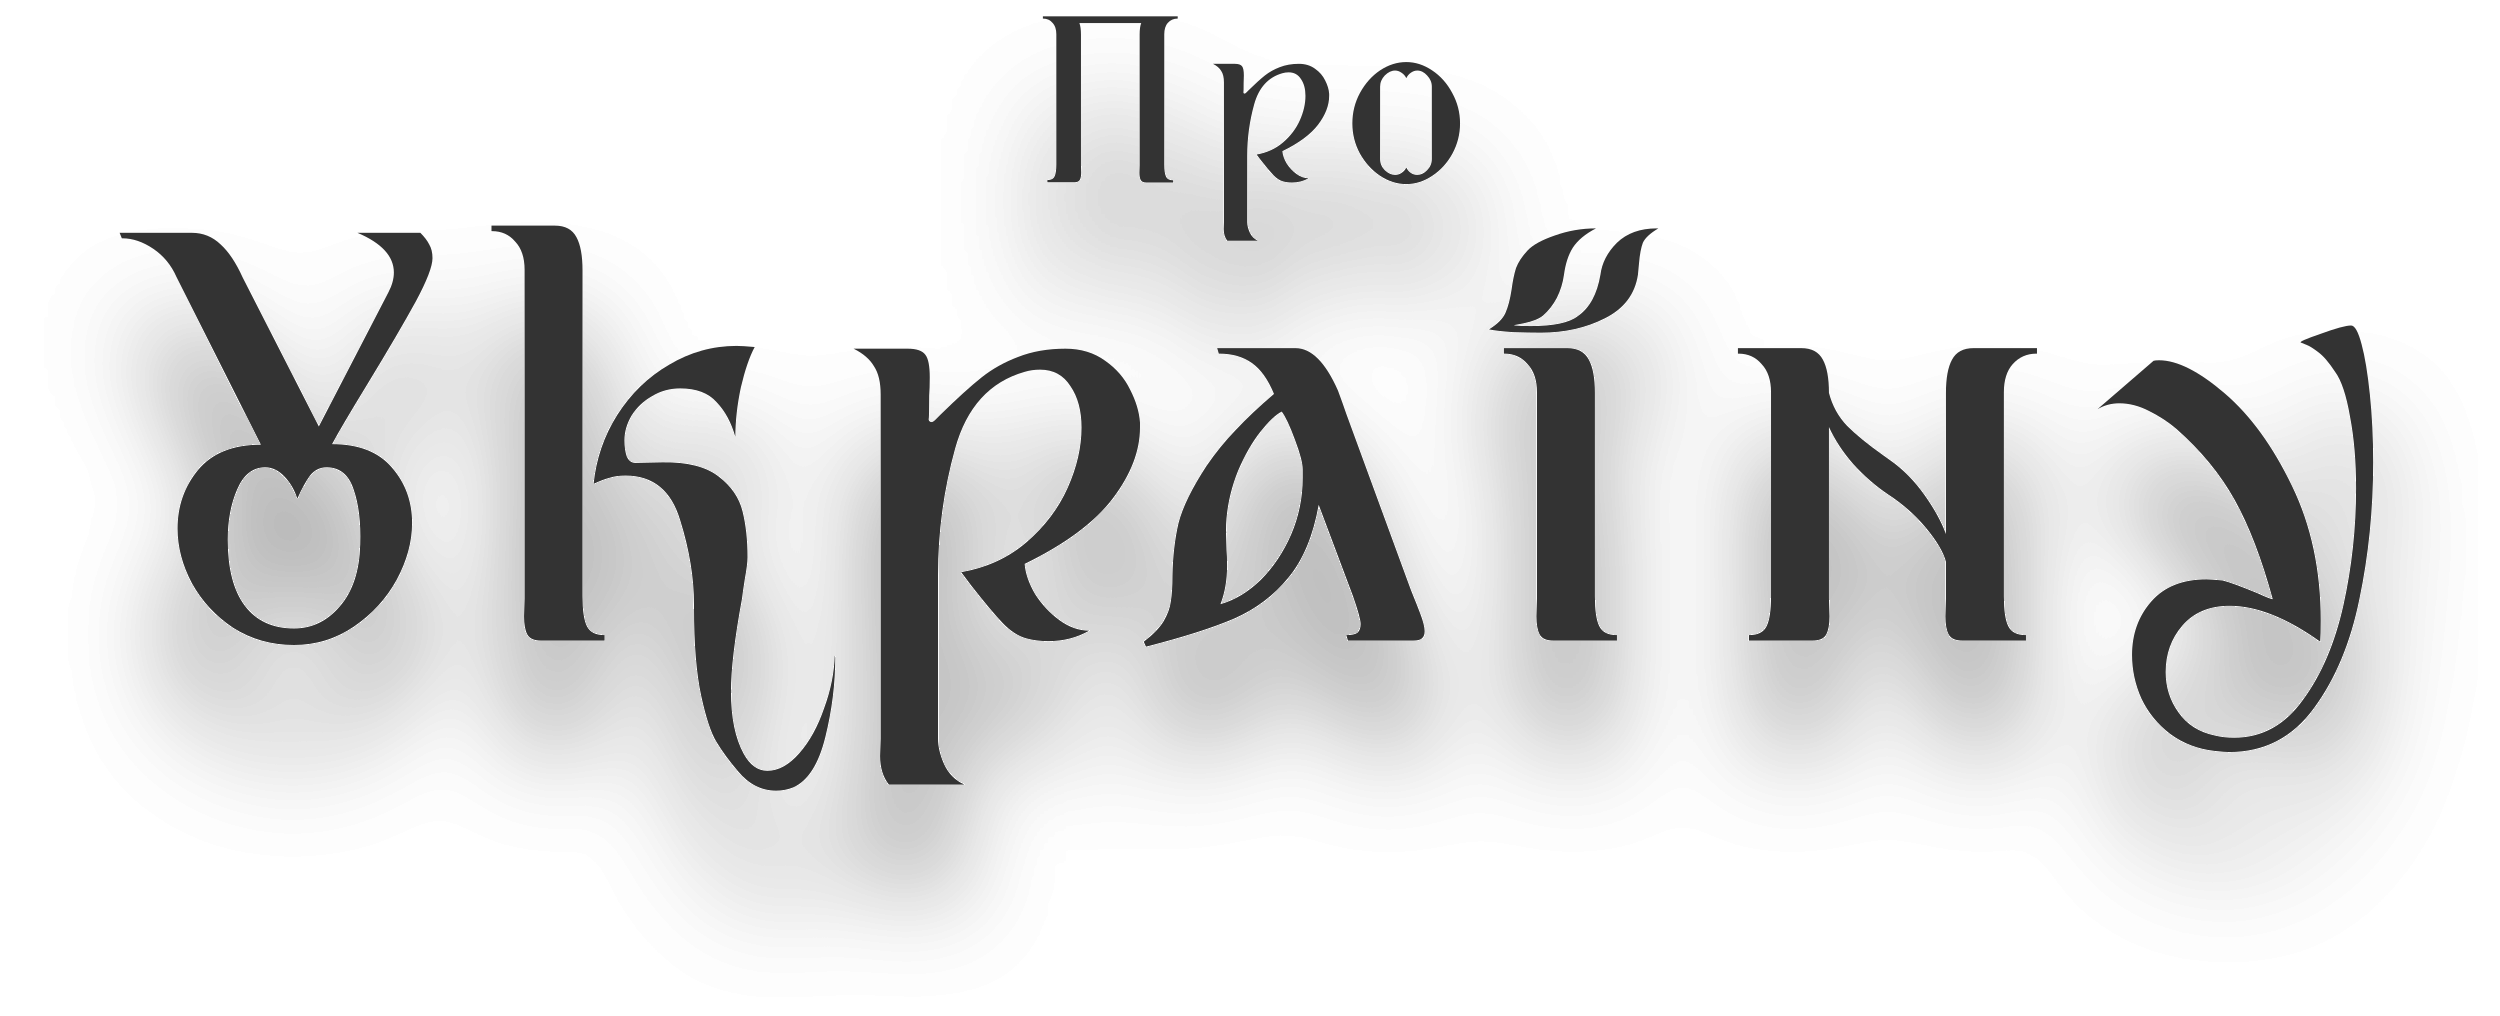
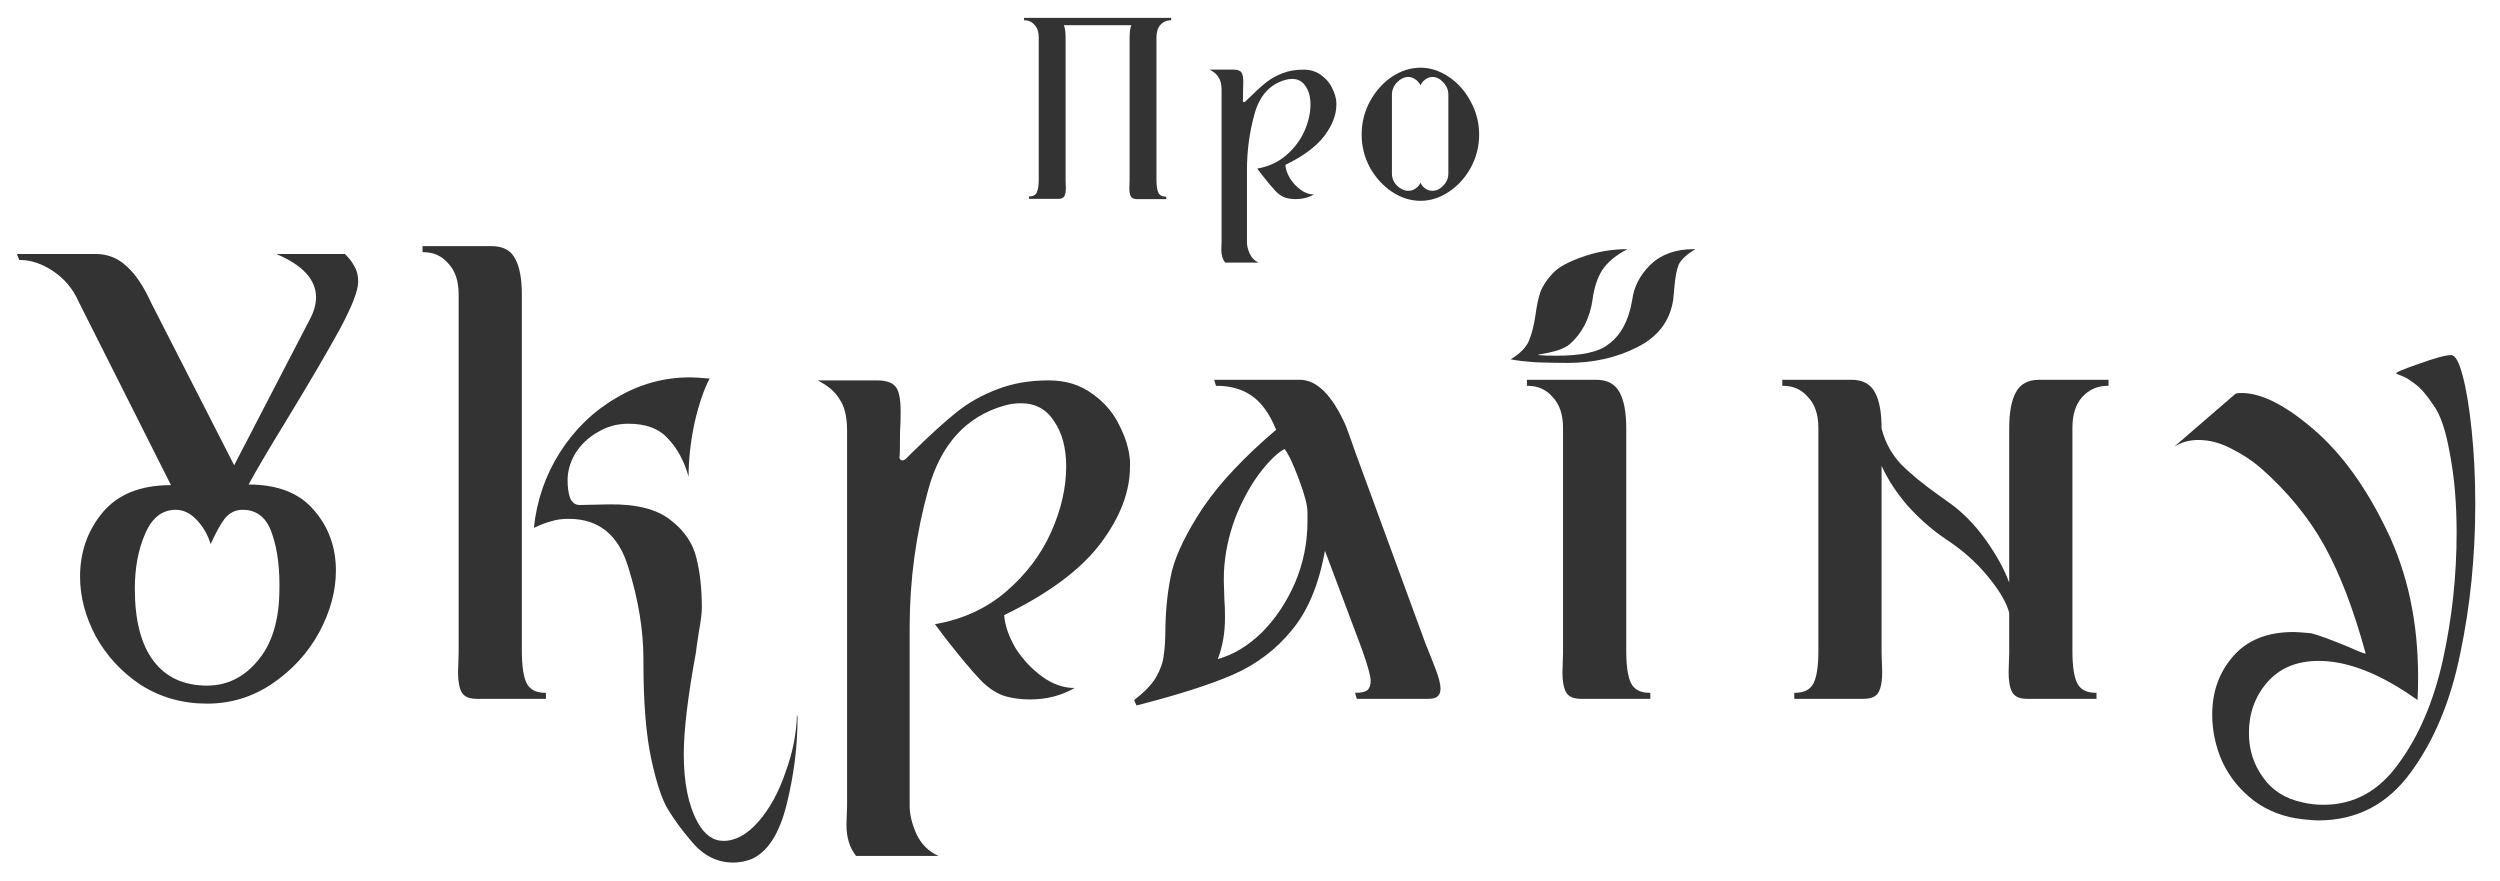
- <svg xmlns="http://www.w3.org/2000/svg" width="96" height="39" viewBox="0 0 96 39" fill="none">
-   <g filter="url(#filter0_dd_2001_104)">
-     <path d="M43.762 1.325C43.762 1.136 43.782 0.99 43.822 0.886H41.449C41.489 0.99 41.509 1.136 41.509 1.325V6.347L41.518 6.622C41.518 6.748 41.5 6.842 41.466 6.905C41.432 6.969 41.36 7 41.251 7H40.219V6.914H40.228C40.36 6.914 40.449 6.868 40.494 6.776C40.54 6.685 40.563 6.53 40.563 6.312V1.316C40.563 1.127 40.514 0.981 40.417 0.878C40.325 0.769 40.205 0.714 40.056 0.714H40.047V0.628H45.224V0.714H45.215C45.066 0.714 44.943 0.769 44.845 0.878C44.754 0.981 44.708 1.127 44.708 1.316V6.321C44.708 6.539 44.731 6.693 44.776 6.785C44.822 6.877 44.911 6.923 45.043 6.923H45.052V7.009H44.02C43.911 7.009 43.839 6.977 43.805 6.914C43.77 6.851 43.753 6.756 43.753 6.63L43.762 6.355V1.325Z" fill="#333333" />
-     <path d="M47.128 9.244C47.036 9.13 46.99 8.981 46.99 8.797L46.999 8.531V3.165C46.999 2.976 46.965 2.83 46.896 2.727C46.833 2.618 46.727 2.526 46.578 2.451H47.42C47.558 2.451 47.65 2.483 47.696 2.546C47.741 2.603 47.764 2.721 47.764 2.898C47.764 3.013 47.761 3.108 47.756 3.182V3.191C47.756 3.42 47.753 3.541 47.747 3.552C47.747 3.558 47.75 3.566 47.756 3.578C47.767 3.589 47.779 3.595 47.79 3.595C47.807 3.595 47.827 3.583 47.85 3.561L47.936 3.475C48.194 3.222 48.406 3.03 48.572 2.898C48.739 2.767 48.928 2.661 49.14 2.58C49.358 2.494 49.604 2.451 49.88 2.451C50.12 2.451 50.327 2.514 50.499 2.641C50.671 2.761 50.8 2.91 50.886 3.088C50.977 3.265 51.029 3.437 51.04 3.604V3.681C51.04 4.042 50.9 4.409 50.619 4.782C50.338 5.154 49.88 5.495 49.243 5.805C49.255 5.954 49.309 6.112 49.407 6.278C49.51 6.438 49.636 6.573 49.785 6.682C49.934 6.791 50.089 6.845 50.249 6.845C50.06 6.954 49.848 7.009 49.613 7.009C49.487 7.009 49.372 6.994 49.269 6.966C49.143 6.931 49.02 6.851 48.899 6.725C48.779 6.599 48.615 6.404 48.409 6.14L48.254 5.934C48.65 5.865 48.988 5.71 49.269 5.469C49.556 5.223 49.771 4.939 49.914 4.618C50.057 4.297 50.129 3.985 50.129 3.681C50.129 3.417 50.072 3.202 49.957 3.036C49.848 2.864 49.69 2.778 49.484 2.778C49.398 2.778 49.318 2.79 49.243 2.812C48.699 2.967 48.337 3.366 48.16 4.008C47.982 4.65 47.893 5.306 47.893 5.977V8.531C47.893 8.651 47.925 8.783 47.988 8.926C48.057 9.075 48.163 9.181 48.306 9.244H47.128Z" fill="#333333" />
-     <path d="M54.002 7.069C53.652 7.069 53.317 6.963 52.996 6.751C52.681 6.539 52.423 6.255 52.222 5.899C52.027 5.538 51.93 5.151 51.93 4.739C51.93 4.32 52.027 3.93 52.222 3.569C52.423 3.202 52.681 2.913 52.996 2.701C53.317 2.489 53.652 2.383 54.002 2.383C54.346 2.383 54.675 2.489 54.991 2.701C55.312 2.913 55.57 3.202 55.765 3.569C55.965 3.93 56.066 4.32 56.066 4.739C56.066 5.151 55.968 5.538 55.773 5.899C55.578 6.255 55.32 6.539 54.999 6.751C54.684 6.963 54.352 7.069 54.002 7.069ZM52.996 6.106C52.996 6.272 53.056 6.415 53.176 6.536C53.303 6.656 53.434 6.716 53.572 6.716C53.664 6.716 53.747 6.691 53.821 6.639C53.901 6.587 53.962 6.519 54.002 6.433C54.042 6.519 54.099 6.587 54.174 6.639C54.248 6.691 54.331 6.716 54.423 6.716C54.561 6.716 54.687 6.656 54.801 6.536C54.922 6.415 54.982 6.272 54.982 6.106V3.328C54.982 3.168 54.922 3.025 54.801 2.898C54.687 2.772 54.561 2.709 54.423 2.709C54.337 2.709 54.254 2.738 54.174 2.795C54.099 2.847 54.042 2.916 54.002 3.002C53.962 2.916 53.901 2.847 53.821 2.795C53.741 2.738 53.658 2.709 53.572 2.709C53.434 2.709 53.303 2.772 53.176 2.898C53.056 3.025 52.996 3.168 52.996 3.328V6.106Z" fill="#333333" />
-     <path d="M11.289 24.768C10.428 24.768 9.651 24.549 8.958 24.111C8.28 23.659 7.751 23.087 7.369 22.395C7.002 21.703 6.818 21.003 6.818 20.297C6.818 19.436 7.08 18.687 7.602 18.051C8.139 17.401 8.944 17.076 10.018 17.076L6.776 10.635C6.578 10.183 6.281 9.822 5.886 9.554C5.49 9.286 5.095 9.151 4.699 9.151H4.678L4.593 8.94H7.369C7.793 8.94 8.16 9.088 8.471 9.385C8.782 9.667 9.064 10.091 9.319 10.656L12.243 16.377L14.913 11.228C15.054 10.96 15.124 10.705 15.124 10.465C15.124 9.844 14.658 9.335 13.726 8.94H16.142C16.297 9.095 16.41 9.243 16.481 9.385C16.565 9.526 16.608 9.702 16.608 9.914C16.608 10.225 16.396 10.776 15.972 11.567C15.548 12.344 14.92 13.418 14.086 14.788C13.422 15.876 12.977 16.631 12.751 17.055C13.768 17.055 14.531 17.352 15.04 17.945C15.562 18.538 15.824 19.252 15.824 20.085C15.824 20.806 15.626 21.533 15.23 22.268C14.835 22.988 14.284 23.589 13.578 24.069C12.886 24.535 12.123 24.768 11.289 24.768ZM8.746 20.721C8.746 21.837 8.965 22.685 9.403 23.264C9.841 23.843 10.47 24.133 11.289 24.133C11.981 24.133 12.568 23.85 13.048 23.285C13.542 22.72 13.804 21.929 13.832 20.912C13.86 20.064 13.775 19.358 13.578 18.793C13.394 18.228 13.048 17.945 12.539 17.945C12.285 17.945 12.073 18.051 11.904 18.263C11.748 18.475 11.586 18.771 11.416 19.153C11.317 18.828 11.155 18.546 10.929 18.305C10.703 18.065 10.456 17.945 10.187 17.945C9.707 17.945 9.347 18.228 9.107 18.793C8.867 19.344 8.746 19.986 8.746 20.721Z" fill="#333333" />
-     <path d="M29.806 30.362C29.241 30.362 28.754 30.115 28.344 29.621C28.005 29.225 27.73 28.851 27.518 28.498C27.306 28.159 27.108 27.565 26.925 26.718C26.741 25.87 26.649 24.74 26.649 23.327V23.221C26.649 22.19 26.473 21.11 26.119 19.979C25.78 18.835 25.081 18.263 24.022 18.263C23.782 18.263 23.577 18.291 23.407 18.348C23.238 18.39 23.033 18.468 22.793 18.581C22.892 17.62 23.195 16.737 23.704 15.932C24.227 15.113 24.89 14.47 25.696 14.004C26.501 13.524 27.363 13.283 28.281 13.283C28.436 13.283 28.669 13.297 28.98 13.326C28.782 13.693 28.606 14.209 28.45 14.873C28.309 15.537 28.238 16.172 28.238 16.78C28.083 16.229 27.843 15.784 27.518 15.445C27.207 15.092 26.741 14.915 26.119 14.915C25.724 14.915 25.364 15.014 25.039 15.212C24.714 15.395 24.453 15.643 24.255 15.953C24.071 16.264 23.979 16.582 23.979 16.907C23.979 17.147 24.008 17.352 24.064 17.521C24.135 17.691 24.248 17.776 24.403 17.776L25.441 17.754C26.402 17.74 27.122 17.924 27.603 18.305C28.083 18.673 28.387 19.118 28.514 19.64C28.641 20.149 28.705 20.735 28.705 21.399C28.705 21.583 28.669 21.865 28.599 22.247C28.542 22.614 28.507 22.861 28.493 22.988C28.21 24.528 28.069 25.715 28.069 26.548C28.069 27.551 28.231 28.349 28.556 28.943C28.796 29.381 29.1 29.599 29.467 29.599C29.891 29.599 30.301 29.373 30.696 28.921C31.092 28.469 31.41 27.89 31.65 27.184C31.904 26.492 32.038 25.814 32.053 25.15L32.074 25.256C32.074 26.259 31.947 27.276 31.692 28.307C31.438 29.338 31.028 29.981 30.463 30.235C30.251 30.32 30.032 30.362 29.806 30.362ZM18.873 8.664H21.309C21.705 8.664 21.98 8.812 22.136 9.109C22.291 9.392 22.369 9.815 22.369 10.38V22.904C22.369 23.44 22.425 23.822 22.538 24.048C22.651 24.274 22.87 24.387 23.195 24.387H23.216V24.599H20.78C20.511 24.599 20.335 24.521 20.25 24.366C20.165 24.21 20.123 23.977 20.123 23.666L20.144 22.988V10.359C20.144 9.893 20.024 9.533 19.784 9.279C19.558 9.01 19.261 8.876 18.894 8.876H18.873V8.664Z" fill="#333333" />
-     <path d="M34.134 30.129C33.908 29.847 33.795 29.479 33.795 29.027L33.817 28.37V15.148C33.817 14.682 33.732 14.322 33.562 14.067C33.407 13.799 33.146 13.573 32.778 13.389H34.855C35.194 13.389 35.42 13.467 35.533 13.622C35.646 13.764 35.703 14.053 35.703 14.491C35.703 14.774 35.695 15.007 35.681 15.191V15.212C35.681 15.777 35.674 16.073 35.66 16.102C35.66 16.116 35.667 16.137 35.681 16.165C35.709 16.194 35.738 16.208 35.766 16.208C35.808 16.208 35.858 16.179 35.914 16.123L36.126 15.911C36.762 15.289 37.285 14.816 37.694 14.491C38.104 14.166 38.57 13.905 39.093 13.707C39.63 13.495 40.237 13.389 40.915 13.389C41.508 13.389 42.017 13.545 42.441 13.855C42.865 14.152 43.182 14.52 43.394 14.957C43.62 15.395 43.748 15.819 43.776 16.229V16.419C43.776 17.309 43.43 18.213 42.737 19.132C42.045 20.05 40.915 20.89 39.347 21.653C39.375 22.021 39.51 22.409 39.75 22.819C40.004 23.214 40.315 23.546 40.682 23.815C41.049 24.083 41.431 24.217 41.826 24.217C41.36 24.486 40.837 24.62 40.258 24.62C39.947 24.62 39.665 24.585 39.411 24.514C39.1 24.429 38.796 24.231 38.499 23.921C38.203 23.61 37.8 23.13 37.292 22.48L36.91 21.971C37.885 21.802 38.718 21.42 39.411 20.827C40.117 20.22 40.647 19.52 41 18.729C41.353 17.938 41.53 17.168 41.53 16.419C41.53 15.77 41.388 15.24 41.106 14.83C40.837 14.406 40.449 14.195 39.94 14.195C39.728 14.195 39.531 14.223 39.347 14.279C38.005 14.661 37.115 15.643 36.677 17.225C36.239 18.807 36.02 20.424 36.02 22.077V28.37C36.02 28.667 36.098 28.992 36.253 29.345C36.423 29.712 36.684 29.974 37.037 30.129H34.134Z" fill="#333333" />
-     <path d="M43.92 24.641C44.274 24.373 44.528 24.111 44.683 23.857C44.839 23.589 44.931 23.334 44.959 23.094C45.001 22.84 45.022 22.508 45.022 22.098C45.036 21.364 45.114 20.693 45.255 20.085C45.411 19.478 45.771 18.743 46.336 17.882C46.675 17.387 47.049 16.928 47.459 16.504C47.869 16.066 48.356 15.607 48.921 15.127C48.695 14.576 48.413 14.18 48.074 13.94C47.735 13.7 47.318 13.58 46.823 13.58H46.802L46.739 13.368H49.748C50.355 13.368 50.899 13.912 51.379 15L51.549 15.466L51.697 15.89L54.176 22.649L54.303 22.967C54.346 23.066 54.423 23.264 54.536 23.56C54.65 23.857 54.706 24.083 54.706 24.238C54.706 24.366 54.671 24.457 54.6 24.514C54.544 24.57 54.431 24.599 54.261 24.599H51.761L51.697 24.387H51.718C51.902 24.387 52.036 24.358 52.121 24.302C52.206 24.231 52.248 24.118 52.248 23.963C52.248 23.808 52.149 23.447 51.951 22.882L50.638 19.386C50.426 20.573 50.037 21.505 49.472 22.183C48.921 22.861 48.229 23.384 47.395 23.751C46.576 24.104 45.446 24.465 44.005 24.832L43.92 24.641ZM46.866 23.2C47.417 23.045 47.932 22.734 48.413 22.268C48.893 21.788 49.281 21.208 49.578 20.53C49.875 19.838 50.023 19.111 50.023 18.348V18.03C50.023 17.79 49.924 17.408 49.726 16.886C49.529 16.349 49.359 15.989 49.218 15.805C48.992 15.918 48.716 16.179 48.391 16.589C48.081 16.985 47.798 17.479 47.544 18.072C47.304 18.666 47.155 19.273 47.099 19.895C47.085 20.022 47.078 20.205 47.078 20.445L47.099 21.124C47.113 21.265 47.12 21.47 47.12 21.738C47.12 22.275 47.035 22.762 46.866 23.2Z" fill="#333333" />
-     <path d="M59.167 12.775C58.871 12.775 58.51 12.768 58.087 12.754C57.677 12.725 57.373 12.69 57.175 12.648C57.5 12.45 57.712 12.238 57.811 12.012C57.91 11.786 57.988 11.489 58.044 11.122C58.087 10.797 58.143 10.522 58.214 10.296C58.298 10.07 58.447 9.844 58.659 9.618C58.856 9.406 59.203 9.215 59.697 9.045C60.206 8.862 60.735 8.77 61.286 8.77C60.877 8.982 60.58 9.229 60.396 9.512C60.227 9.78 60.114 10.126 60.057 10.55C60.015 10.861 59.923 11.157 59.782 11.44C59.64 11.708 59.464 11.934 59.252 12.118C59.097 12.245 58.849 12.344 58.51 12.415C58.185 12.471 58.072 12.499 58.171 12.499C58.284 12.514 58.489 12.521 58.786 12.521C59.662 12.521 60.262 12.393 60.587 12.139C61.039 11.828 61.329 11.299 61.456 10.55C61.512 10.098 61.724 9.688 62.091 9.321C62.473 8.954 62.981 8.77 63.617 8.77H63.681C63.37 8.954 63.172 9.137 63.087 9.321C63.017 9.505 62.967 9.766 62.939 10.105L62.897 10.55C62.784 11.299 62.36 11.857 61.625 12.224C60.905 12.591 60.085 12.775 59.167 12.775ZM57.748 13.368H60.184C60.58 13.368 60.855 13.517 61.011 13.813C61.166 14.096 61.244 14.52 61.244 15.085V22.904C61.244 23.44 61.3 23.822 61.413 24.048C61.526 24.274 61.745 24.387 62.07 24.387H62.091V24.599H59.655C59.386 24.599 59.21 24.521 59.125 24.366C59.04 24.21 58.998 23.977 58.998 23.666L59.019 22.988V15.063C59.019 14.597 58.899 14.237 58.659 13.983C58.433 13.714 58.136 13.58 57.769 13.58H57.748V13.368Z" fill="#333333" />
-     <path d="M74.724 21.569C74.625 21.201 74.371 20.77 73.961 20.276C73.552 19.782 73.064 19.351 72.499 18.983C72.019 18.659 71.574 18.27 71.164 17.818C70.769 17.366 70.458 16.893 70.232 16.398V22.988L70.253 23.666C70.253 23.977 70.211 24.21 70.126 24.366C70.041 24.521 69.865 24.599 69.596 24.599H67.159V24.387H67.18C67.505 24.387 67.724 24.274 67.837 24.048C67.95 23.822 68.007 23.44 68.007 22.904V15.063C68.007 14.597 67.887 14.237 67.647 13.983C67.421 13.714 67.124 13.58 66.757 13.58H66.736V13.368H69.172C69.568 13.368 69.843 13.517 69.999 13.813C70.154 14.096 70.232 14.52 70.232 15.085C70.359 15.579 70.592 16.003 70.931 16.356C71.27 16.695 71.729 17.069 72.308 17.479L72.605 17.691C73.085 18.03 73.516 18.468 73.898 19.005C74.279 19.541 74.555 20.043 74.724 20.509V15.085C74.724 14.52 74.802 14.096 74.957 13.813C75.112 13.517 75.388 13.368 75.784 13.368H78.22V13.58H78.199C77.832 13.58 77.528 13.714 77.288 13.983C77.062 14.237 76.949 14.597 76.949 15.063V22.904C76.949 23.44 77.005 23.822 77.118 24.048C77.231 24.274 77.451 24.387 77.775 24.387H77.797V24.599H75.36C75.091 24.599 74.915 24.521 74.83 24.366C74.745 24.21 74.703 23.977 74.703 23.666L74.724 22.988V21.569Z" fill="#333333" />
-     <path d="M85.599 28.879C85.486 28.879 85.303 28.865 85.048 28.837C84.399 28.766 83.826 28.547 83.332 28.18C82.852 27.812 82.484 27.36 82.23 26.824C81.99 26.287 81.87 25.729 81.87 25.15C81.87 24.344 82.117 23.659 82.612 23.094C83.106 22.529 83.812 22.247 84.731 22.247C84.829 22.247 85.034 22.261 85.345 22.289C85.585 22.346 86.03 22.508 86.68 22.776C87.019 22.932 87.217 23.009 87.273 23.009C86.85 21.456 86.362 20.184 85.811 19.195C85.26 18.206 84.512 17.295 83.565 16.462C83.268 16.208 82.922 15.982 82.527 15.784C82.145 15.586 81.764 15.487 81.383 15.487C81.072 15.487 80.789 15.565 80.535 15.72L82.696 13.855C82.739 13.841 82.809 13.834 82.908 13.834C83.6 13.834 84.441 14.258 85.43 15.106C86.419 15.953 87.28 17.14 88.015 18.666C88.749 20.177 89.117 21.901 89.117 23.836C89.117 24.189 89.11 24.457 89.096 24.641C87.81 23.723 86.652 23.264 85.621 23.264C84.844 23.264 84.236 23.518 83.798 24.027C83.374 24.521 83.162 25.114 83.162 25.806C83.162 26.386 83.325 26.901 83.65 27.353C83.975 27.82 84.441 28.116 85.048 28.243C85.274 28.3 85.522 28.328 85.79 28.328C86.864 28.328 87.746 27.841 88.439 26.866C89.145 25.905 89.661 24.698 89.986 23.242C90.311 21.773 90.473 20.276 90.473 18.75C90.473 17.719 90.395 16.801 90.24 15.996C90.099 15.176 89.908 14.604 89.668 14.279C89.428 13.912 89.209 13.658 89.011 13.517C88.827 13.375 88.679 13.283 88.566 13.241C88.453 13.199 88.382 13.17 88.354 13.156C88.283 13.128 88.538 13.015 89.117 12.817C89.696 12.605 90.085 12.499 90.282 12.499C90.424 12.499 90.558 12.739 90.685 13.22C90.812 13.686 90.918 14.329 91.003 15.148C91.087 15.953 91.13 16.822 91.13 17.754C91.13 19.577 90.953 21.328 90.6 23.009C90.261 24.676 89.682 26.068 88.862 27.184C88.043 28.314 86.955 28.879 85.599 28.879Z" fill="#333333" />
-   </g>
-   <defs>
-     <filter id="filter0_dd_2001_104" x="0.593" y="0.628" width="94.537" height="37.734" filterUnits="userSpaceOnUse" color-interpolation-filters="sRGB">
-       <feFlood flood-opacity="0" result="BackgroundImageFix" />
-       <feColorMatrix in="SourceAlpha" type="matrix" values="0 0 0 0 0 0 0 0 0 0 0 0 0 0 0 0 0 0 127 0" result="hardAlpha" />
-       <feOffset dy="4" />
-       <feGaussianBlur stdDeviation="2" />
-       <feComposite in2="hardAlpha" operator="out" />
-       <feColorMatrix type="matrix" values="0 0 0 0 0 0 0 0 0 0 0 0 0 0 0 0 0 0 0.25 0" />
-       <feBlend mode="normal" in2="BackgroundImageFix" result="effect1_dropShadow_2001_104" />
-       <feColorMatrix in="SourceAlpha" type="matrix" values="0 0 0 0 0 0 0 0 0 0 0 0 0 0 0 0 0 0 127 0" result="hardAlpha" />
-       <feOffset dy="4" />
-       <feGaussianBlur stdDeviation="2" />
-       <feComposite in2="hardAlpha" operator="out" />
-       <feColorMatrix type="matrix" values="0 0 0 0 0 0 0 0 0 0 0 0 0 0 0 0 0 0 0.25 0" />
-       <feBlend mode="normal" in2="effect1_dropShadow_2001_104" result="effect2_dropShadow_2001_104" />
-       <feBlend mode="normal" in="SourceGraphic" in2="effect2_dropShadow_2001_104" result="shape" />
-     </filter>
-   </defs>
+ <svg xmlns="http://www.w3.org/2000/svg" width="88" height="31" viewBox="0 0 88 31" fill="none">
+   <path d="M39.762 1.325C39.762 1.136 39.782 0.99 39.822 0.886H37.449C37.489 0.99 37.509 1.136 37.509 1.325V6.347L37.518 6.622C37.518 6.748 37.5 6.842 37.466 6.905C37.432 6.969 37.36 7 37.251 7H36.219V6.914H36.228C36.36 6.914 36.449 6.868 36.494 6.776C36.54 6.685 36.563 6.53 36.563 6.312V1.316C36.563 1.127 36.514 0.981 36.417 0.878C36.325 0.769 36.205 0.714 36.056 0.714H36.047V0.628H41.224V0.714H41.215C41.066 0.714 40.943 0.769 40.845 0.878C40.754 0.981 40.708 1.127 40.708 1.316V6.321C40.708 6.539 40.731 6.693 40.776 6.785C40.822 6.877 40.911 6.923 41.043 6.923H41.052V7.009H40.02C39.911 7.009 39.839 6.977 39.805 6.914C39.77 6.851 39.753 6.756 39.753 6.63L39.762 6.355V1.325Z" fill="#333333" />
+   <path d="M43.128 9.244C43.036 9.13 42.99 8.981 42.99 8.797L42.999 8.531V3.165C42.999 2.976 42.965 2.83 42.896 2.727C42.833 2.618 42.727 2.526 42.578 2.451H43.42C43.558 2.451 43.65 2.483 43.696 2.546C43.741 2.603 43.764 2.721 43.764 2.898C43.764 3.013 43.761 3.108 43.756 3.182V3.191C43.756 3.42 43.753 3.541 43.747 3.552C43.747 3.558 43.75 3.566 43.756 3.578C43.767 3.589 43.779 3.595 43.79 3.595C43.807 3.595 43.827 3.583 43.85 3.561L43.936 3.475C44.194 3.222 44.406 3.03 44.572 2.898C44.739 2.767 44.928 2.661 45.14 2.58C45.358 2.494 45.604 2.451 45.88 2.451C46.12 2.451 46.327 2.514 46.499 2.641C46.671 2.761 46.8 2.91 46.886 3.088C46.977 3.265 47.029 3.437 47.04 3.604V3.681C47.04 4.042 46.9 4.409 46.619 4.782C46.338 5.154 45.88 5.495 45.243 5.805C45.255 5.954 45.309 6.112 45.407 6.278C45.51 6.438 45.636 6.573 45.785 6.682C45.934 6.791 46.089 6.845 46.249 6.845C46.06 6.954 45.848 7.009 45.613 7.009C45.487 7.009 45.372 6.994 45.269 6.966C45.143 6.931 45.02 6.851 44.899 6.725C44.779 6.599 44.615 6.404 44.409 6.14L44.254 5.934C44.65 5.865 44.988 5.71 45.269 5.469C45.556 5.223 45.771 4.939 45.914 4.618C46.057 4.297 46.129 3.985 46.129 3.681C46.129 3.417 46.072 3.202 45.957 3.036C45.848 2.864 45.69 2.778 45.484 2.778C45.398 2.778 45.318 2.79 45.243 2.812C44.699 2.967 44.337 3.366 44.16 4.008C43.982 4.65 43.893 5.306 43.893 5.977V8.531C43.893 8.651 43.925 8.783 43.988 8.926C44.057 9.075 44.163 9.181 44.306 9.244H43.128Z" fill="#333333" />
+   <path d="M50.002 7.069C49.652 7.069 49.317 6.963 48.996 6.751C48.681 6.539 48.423 6.255 48.222 5.899C48.027 5.538 47.93 5.151 47.93 4.739C47.93 4.32 48.027 3.93 48.222 3.569C48.423 3.202 48.681 2.913 48.996 2.701C49.317 2.489 49.652 2.383 50.002 2.383C50.346 2.383 50.675 2.489 50.991 2.701C51.312 2.913 51.57 3.202 51.765 3.569C51.965 3.93 52.066 4.32 52.066 4.739C52.066 5.151 51.968 5.538 51.773 5.899C51.578 6.255 51.32 6.539 50.999 6.751C50.684 6.963 50.352 7.069 50.002 7.069ZM48.996 6.106C48.996 6.272 49.056 6.415 49.176 6.536C49.303 6.656 49.434 6.716 49.572 6.716C49.664 6.716 49.747 6.691 49.821 6.639C49.901 6.587 49.962 6.519 50.002 6.433C50.042 6.519 50.099 6.587 50.174 6.639C50.248 6.691 50.331 6.716 50.423 6.716C50.561 6.716 50.687 6.656 50.801 6.536C50.922 6.415 50.982 6.272 50.982 6.106V3.328C50.982 3.168 50.922 3.025 50.801 2.898C50.687 2.772 50.561 2.709 50.423 2.709C50.337 2.709 50.254 2.738 50.174 2.795C50.099 2.847 50.042 2.916 50.002 3.002C49.962 2.916 49.901 2.847 49.821 2.795C49.741 2.738 49.658 2.709 49.572 2.709C49.434 2.709 49.303 2.772 49.176 2.898C49.056 3.025 48.996 3.168 48.996 3.328V6.106Z" fill="#333333" />
+   <path d="M7.289 24.768C6.427 24.768 5.651 24.549 4.958 24.111C4.28 23.659 3.751 23.087 3.369 22.395C3.002 21.703 2.818 21.003 2.818 20.297C2.818 19.436 3.08 18.687 3.602 18.051C4.139 17.401 4.944 17.076 6.018 17.076L2.776 10.635C2.578 10.183 2.281 9.822 1.886 9.554C1.49 9.286 1.095 9.151 0.699 9.151H0.678L0.593 8.94H3.369C3.793 8.94 4.16 9.088 4.471 9.385C4.782 9.667 5.064 10.091 5.319 10.656L8.243 16.377L10.913 11.228C11.054 10.96 11.124 10.705 11.124 10.465C11.124 9.844 10.658 9.335 9.726 8.94H12.142C12.297 9.095 12.41 9.243 12.481 9.385C12.565 9.526 12.608 9.702 12.608 9.914C12.608 10.225 12.396 10.776 11.972 11.567C11.548 12.344 10.92 13.418 10.086 14.788C9.422 15.876 8.977 16.631 8.751 17.055C9.768 17.055 10.531 17.352 11.04 17.945C11.562 18.538 11.824 19.252 11.824 20.085C11.824 20.806 11.626 21.533 11.23 22.268C10.835 22.988 10.284 23.589 9.578 24.069C8.885 24.535 8.123 24.768 7.289 24.768ZM4.746 20.721C4.746 21.837 4.965 22.685 5.403 23.264C5.841 23.843 6.47 24.133 7.289 24.133C7.981 24.133 8.568 23.85 9.048 23.285C9.542 22.72 9.804 21.929 9.832 20.912C9.86 20.064 9.775 19.358 9.578 18.793C9.394 18.228 9.048 17.945 8.539 17.945C8.285 17.945 8.073 18.051 7.904 18.263C7.748 18.475 7.586 18.771 7.416 19.153C7.317 18.828 7.155 18.546 6.929 18.305C6.703 18.065 6.456 17.945 6.187 17.945C5.707 17.945 5.347 18.228 5.107 18.793C4.867 19.344 4.746 19.986 4.746 20.721Z" fill="#333333" />
+   <path d="M25.806 30.362C25.241 30.362 24.754 30.115 24.344 29.621C24.005 29.225 23.73 28.851 23.518 28.498C23.306 28.159 23.108 27.565 22.925 26.718C22.741 25.87 22.649 24.74 22.649 23.327V23.221C22.649 22.19 22.473 21.11 22.119 19.979C21.78 18.835 21.081 18.263 20.022 18.263C19.782 18.263 19.577 18.291 19.407 18.348C19.238 18.39 19.033 18.468 18.793 18.581C18.892 17.62 19.195 16.737 19.704 15.932C20.227 15.113 20.89 14.47 21.696 14.004C22.501 13.524 23.363 13.283 24.281 13.283C24.436 13.283 24.669 13.297 24.98 13.326C24.782 13.693 24.606 14.209 24.45 14.873C24.309 15.537 24.238 16.172 24.238 16.78C24.083 16.229 23.843 15.784 23.518 15.445C23.207 15.092 22.741 14.915 22.119 14.915C21.724 14.915 21.364 15.014 21.039 15.212C20.714 15.395 20.453 15.643 20.255 15.953C20.071 16.264 19.979 16.582 19.979 16.907C19.979 17.147 20.008 17.352 20.064 17.521C20.135 17.691 20.248 17.776 20.403 17.776L21.441 17.754C22.402 17.74 23.122 17.924 23.603 18.305C24.083 18.673 24.387 19.118 24.514 19.64C24.641 20.149 24.705 20.735 24.705 21.399C24.705 21.583 24.669 21.865 24.599 22.247C24.542 22.614 24.507 22.861 24.493 22.988C24.21 24.528 24.069 25.715 24.069 26.548C24.069 27.551 24.231 28.349 24.556 28.943C24.796 29.381 25.1 29.599 25.467 29.599C25.891 29.599 26.301 29.373 26.696 28.921C27.092 28.469 27.41 27.89 27.65 27.184C27.904 26.492 28.038 25.814 28.053 25.15L28.074 25.256C28.074 26.259 27.947 27.276 27.692 28.307C27.438 29.338 27.028 29.981 26.463 30.235C26.251 30.32 26.032 30.362 25.806 30.362ZM14.873 8.664H17.309C17.705 8.664 17.98 8.812 18.136 9.109C18.291 9.392 18.369 9.815 18.369 10.38V22.904C18.369 23.44 18.425 23.822 18.538 24.048C18.651 24.274 18.87 24.387 19.195 24.387H19.216V24.599H16.78C16.511 24.599 16.335 24.521 16.25 24.366C16.165 24.21 16.123 23.977 16.123 23.666L16.144 22.988V10.359C16.144 9.893 16.024 9.533 15.784 9.279C15.558 9.01 15.261 8.876 14.894 8.876H14.873V8.664Z" fill="#333333" />
+   <path d="M30.134 30.129C29.908 29.847 29.795 29.479 29.795 29.027L29.817 28.37V15.148C29.817 14.682 29.732 14.322 29.562 14.067C29.407 13.799 29.146 13.573 28.778 13.389H30.855C31.194 13.389 31.42 13.467 31.533 13.622C31.646 13.764 31.703 14.053 31.703 14.491C31.703 14.774 31.695 15.007 31.681 15.191V15.212C31.681 15.777 31.674 16.073 31.66 16.102C31.66 16.116 31.667 16.137 31.681 16.165C31.709 16.194 31.738 16.208 31.766 16.208C31.808 16.208 31.858 16.179 31.914 16.123L32.126 15.911C32.762 15.289 33.285 14.816 33.694 14.491C34.104 14.166 34.57 13.905 35.093 13.707C35.63 13.495 36.237 13.389 36.915 13.389C37.508 13.389 38.017 13.545 38.441 13.855C38.865 14.152 39.182 14.52 39.394 14.957C39.62 15.395 39.748 15.819 39.776 16.229V16.419C39.776 17.309 39.43 18.213 38.737 19.132C38.045 20.05 36.915 20.89 35.347 21.653C35.375 22.021 35.51 22.409 35.75 22.819C36.004 23.214 36.315 23.546 36.682 23.815C37.049 24.083 37.431 24.217 37.826 24.217C37.36 24.486 36.837 24.62 36.258 24.62C35.947 24.62 35.665 24.585 35.411 24.514C35.1 24.429 34.796 24.231 34.499 23.921C34.203 23.61 33.8 23.13 33.292 22.48L32.91 21.971C33.885 21.802 34.718 21.42 35.411 20.827C36.117 20.22 36.647 19.52 37 18.729C37.353 17.938 37.53 17.168 37.53 16.419C37.53 15.77 37.388 15.24 37.106 14.83C36.837 14.406 36.449 14.195 35.94 14.195C35.728 14.195 35.531 14.223 35.347 14.279C34.005 14.661 33.115 15.643 32.677 17.225C32.239 18.807 32.02 20.424 32.02 22.077V28.37C32.02 28.667 32.098 28.992 32.253 29.345C32.423 29.712 32.684 29.974 33.037 30.129H30.134Z" fill="#333333" />
+   <path d="M39.92 24.641C40.274 24.373 40.528 24.111 40.683 23.857C40.839 23.589 40.931 23.334 40.959 23.094C41.001 22.84 41.022 22.508 41.022 22.098C41.036 21.364 41.114 20.693 41.255 20.085C41.411 19.478 41.771 18.743 42.336 17.882C42.675 17.387 43.049 16.928 43.459 16.504C43.869 16.066 44.356 15.607 44.921 15.127C44.695 14.576 44.413 14.18 44.074 13.94C43.735 13.7 43.318 13.58 42.823 13.58H42.802L42.739 13.368H45.748C46.355 13.368 46.899 13.912 47.379 15L47.549 15.466L47.697 15.89L50.176 22.649L50.303 22.967C50.346 23.066 50.423 23.264 50.536 23.56C50.65 23.857 50.706 24.083 50.706 24.238C50.706 24.366 50.671 24.457 50.6 24.514C50.544 24.57 50.431 24.599 50.261 24.599H47.761L47.697 24.387H47.718C47.902 24.387 48.036 24.358 48.121 24.302C48.206 24.231 48.248 24.118 48.248 23.963C48.248 23.808 48.149 23.447 47.951 22.882L46.638 19.386C46.426 20.573 46.037 21.505 45.472 22.183C44.921 22.861 44.229 23.384 43.395 23.751C42.576 24.104 41.446 24.465 40.005 24.832L39.92 24.641ZM42.866 23.2C43.417 23.045 43.932 22.734 44.413 22.268C44.893 21.788 45.281 21.208 45.578 20.53C45.875 19.838 46.023 19.111 46.023 18.348V18.03C46.023 17.79 45.924 17.408 45.726 16.886C45.529 16.349 45.359 15.989 45.218 15.805C44.992 15.918 44.716 16.179 44.391 16.589C44.081 16.985 43.798 17.479 43.544 18.072C43.304 18.666 43.155 19.273 43.099 19.895C43.085 20.022 43.078 20.205 43.078 20.445L43.099 21.124C43.113 21.265 43.12 21.47 43.12 21.738C43.12 22.275 43.035 22.762 42.866 23.2Z" fill="#333333" />
+   <path d="M55.167 12.775C54.871 12.775 54.51 12.768 54.087 12.754C53.677 12.725 53.373 12.69 53.175 12.648C53.5 12.45 53.712 12.238 53.811 12.012C53.91 11.786 53.988 11.489 54.044 11.122C54.087 10.797 54.143 10.522 54.214 10.296C54.298 10.07 54.447 9.844 54.659 9.618C54.856 9.406 55.203 9.215 55.697 9.045C56.206 8.862 56.735 8.77 57.286 8.77C56.877 8.982 56.58 9.229 56.396 9.512C56.227 9.78 56.114 10.126 56.057 10.55C56.015 10.861 55.923 11.157 55.782 11.44C55.64 11.708 55.464 11.934 55.252 12.118C55.097 12.245 54.849 12.344 54.51 12.415C54.185 12.471 54.072 12.499 54.171 12.499C54.284 12.514 54.489 12.521 54.786 12.521C55.662 12.521 56.262 12.393 56.587 12.139C57.039 11.828 57.329 11.299 57.456 10.55C57.512 10.098 57.724 9.688 58.091 9.321C58.473 8.954 58.981 8.77 59.617 8.77H59.681C59.37 8.954 59.172 9.137 59.087 9.321C59.017 9.505 58.967 9.766 58.939 10.105L58.897 10.55C58.784 11.299 58.36 11.857 57.625 12.224C56.905 12.591 56.085 12.775 55.167 12.775ZM53.748 13.368H56.184C56.58 13.368 56.855 13.517 57.011 13.813C57.166 14.096 57.244 14.52 57.244 15.085V22.904C57.244 23.44 57.3 23.822 57.413 24.048C57.526 24.274 57.745 24.387 58.07 24.387H58.091V24.599H55.655C55.386 24.599 55.21 24.521 55.125 24.366C55.04 24.21 54.998 23.977 54.998 23.666L55.019 22.988V15.063C55.019 14.597 54.899 14.237 54.659 13.983C54.433 13.714 54.136 13.58 53.769 13.58H53.748V13.368Z" fill="#333333" />
+   <path d="M70.724 21.569C70.625 21.201 70.371 20.77 69.961 20.276C69.552 19.782 69.064 19.351 68.499 18.983C68.019 18.659 67.574 18.27 67.164 17.818C66.769 17.366 66.458 16.893 66.232 16.398V22.988L66.253 23.666C66.253 23.977 66.211 24.21 66.126 24.366C66.041 24.521 65.865 24.599 65.596 24.599H63.159V24.387H63.181C63.505 24.387 63.724 24.274 63.837 24.048C63.95 23.822 64.007 23.44 64.007 22.904V15.063C64.007 14.597 63.887 14.237 63.647 13.983C63.421 13.714 63.124 13.58 62.757 13.58H62.736V13.368H65.172C65.568 13.368 65.843 13.517 65.999 13.813C66.154 14.096 66.232 14.52 66.232 15.085C66.359 15.579 66.592 16.003 66.931 16.356C67.27 16.695 67.729 17.069 68.308 17.479L68.605 17.691C69.085 18.03 69.516 18.468 69.898 19.005C70.279 19.541 70.555 20.043 70.724 20.509V15.085C70.724 14.52 70.802 14.096 70.957 13.813C71.112 13.517 71.388 13.368 71.784 13.368H74.22V13.58H74.199C73.832 13.58 73.528 13.714 73.288 13.983C73.062 14.237 72.949 14.597 72.949 15.063V22.904C72.949 23.44 73.005 23.822 73.118 24.048C73.231 24.274 73.451 24.387 73.775 24.387H73.797V24.599H71.36C71.091 24.599 70.915 24.521 70.83 24.366C70.745 24.21 70.703 23.977 70.703 23.666L70.724 22.988V21.569Z" fill="#333333" />
+   <path d="M81.599 28.879C81.486 28.879 81.303 28.865 81.048 28.837C80.399 28.766 79.826 28.547 79.332 28.18C78.852 27.812 78.484 27.36 78.23 26.824C77.99 26.287 77.87 25.729 77.87 25.15C77.87 24.344 78.117 23.659 78.612 23.094C79.106 22.529 79.812 22.247 80.731 22.247C80.829 22.247 81.034 22.261 81.345 22.289C81.585 22.346 82.03 22.508 82.68 22.776C83.019 22.932 83.217 23.009 83.273 23.009C82.85 21.456 82.362 20.184 81.811 19.195C81.26 18.206 80.512 17.295 79.565 16.462C79.268 16.208 78.922 15.982 78.527 15.784C78.145 15.586 77.764 15.487 77.383 15.487C77.072 15.487 76.789 15.565 76.535 15.72L78.696 13.855C78.739 13.841 78.809 13.834 78.908 13.834C79.6 13.834 80.441 14.258 81.43 15.106C82.419 15.953 83.28 17.14 84.015 18.666C84.749 20.177 85.117 21.901 85.117 23.836C85.117 24.189 85.11 24.457 85.096 24.641C83.81 23.723 82.652 23.264 81.621 23.264C80.844 23.264 80.236 23.518 79.798 24.027C79.374 24.521 79.162 25.114 79.162 25.806C79.162 26.386 79.325 26.901 79.65 27.353C79.975 27.82 80.441 28.116 81.048 28.243C81.274 28.3 81.522 28.328 81.79 28.328C82.864 28.328 83.746 27.841 84.439 26.866C85.145 25.905 85.661 24.698 85.986 23.242C86.311 21.773 86.473 20.276 86.473 18.75C86.473 17.719 86.395 16.801 86.24 15.996C86.099 15.176 85.908 14.604 85.668 14.279C85.428 13.912 85.209 13.658 85.011 13.517C84.827 13.375 84.679 13.283 84.566 13.241C84.453 13.199 84.382 13.17 84.354 13.156C84.283 13.128 84.538 13.015 85.117 12.817C85.696 12.605 86.085 12.499 86.282 12.499C86.424 12.499 86.558 12.739 86.685 13.22C86.812 13.686 86.918 14.329 87.003 15.148C87.087 15.953 87.13 16.822 87.13 17.754C87.13 19.577 86.953 21.328 86.6 23.009C86.261 24.676 85.682 26.068 84.862 27.184C84.043 28.314 82.955 28.879 81.599 28.879Z" fill="#333333" />
</svg>
